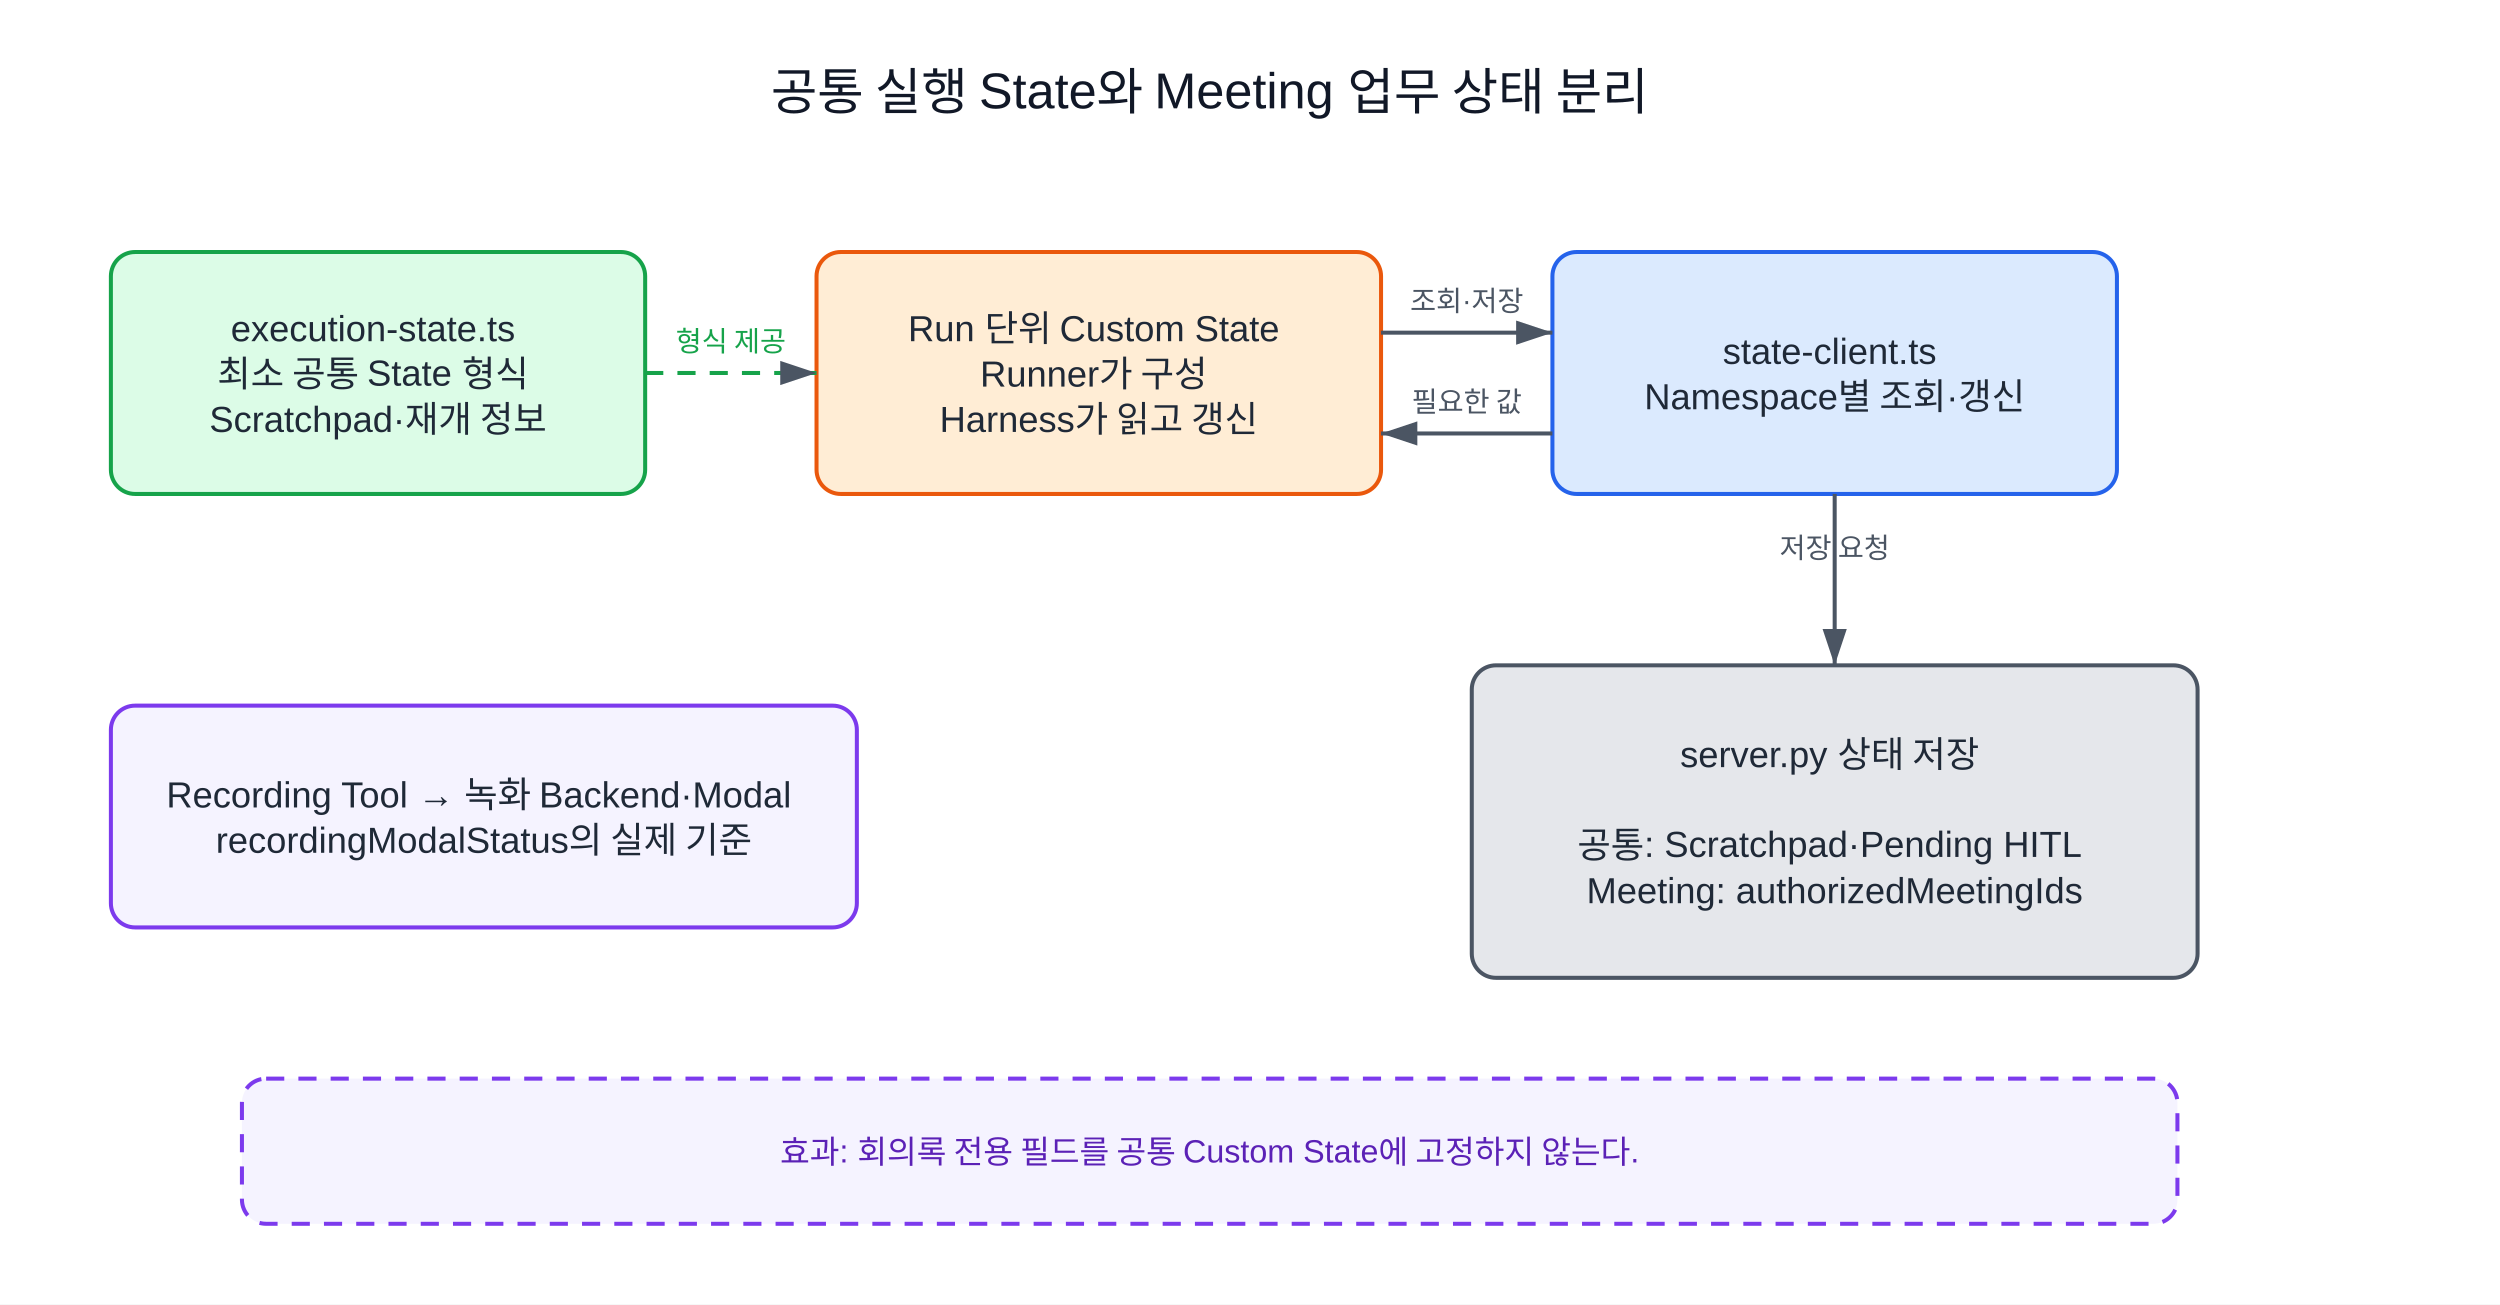
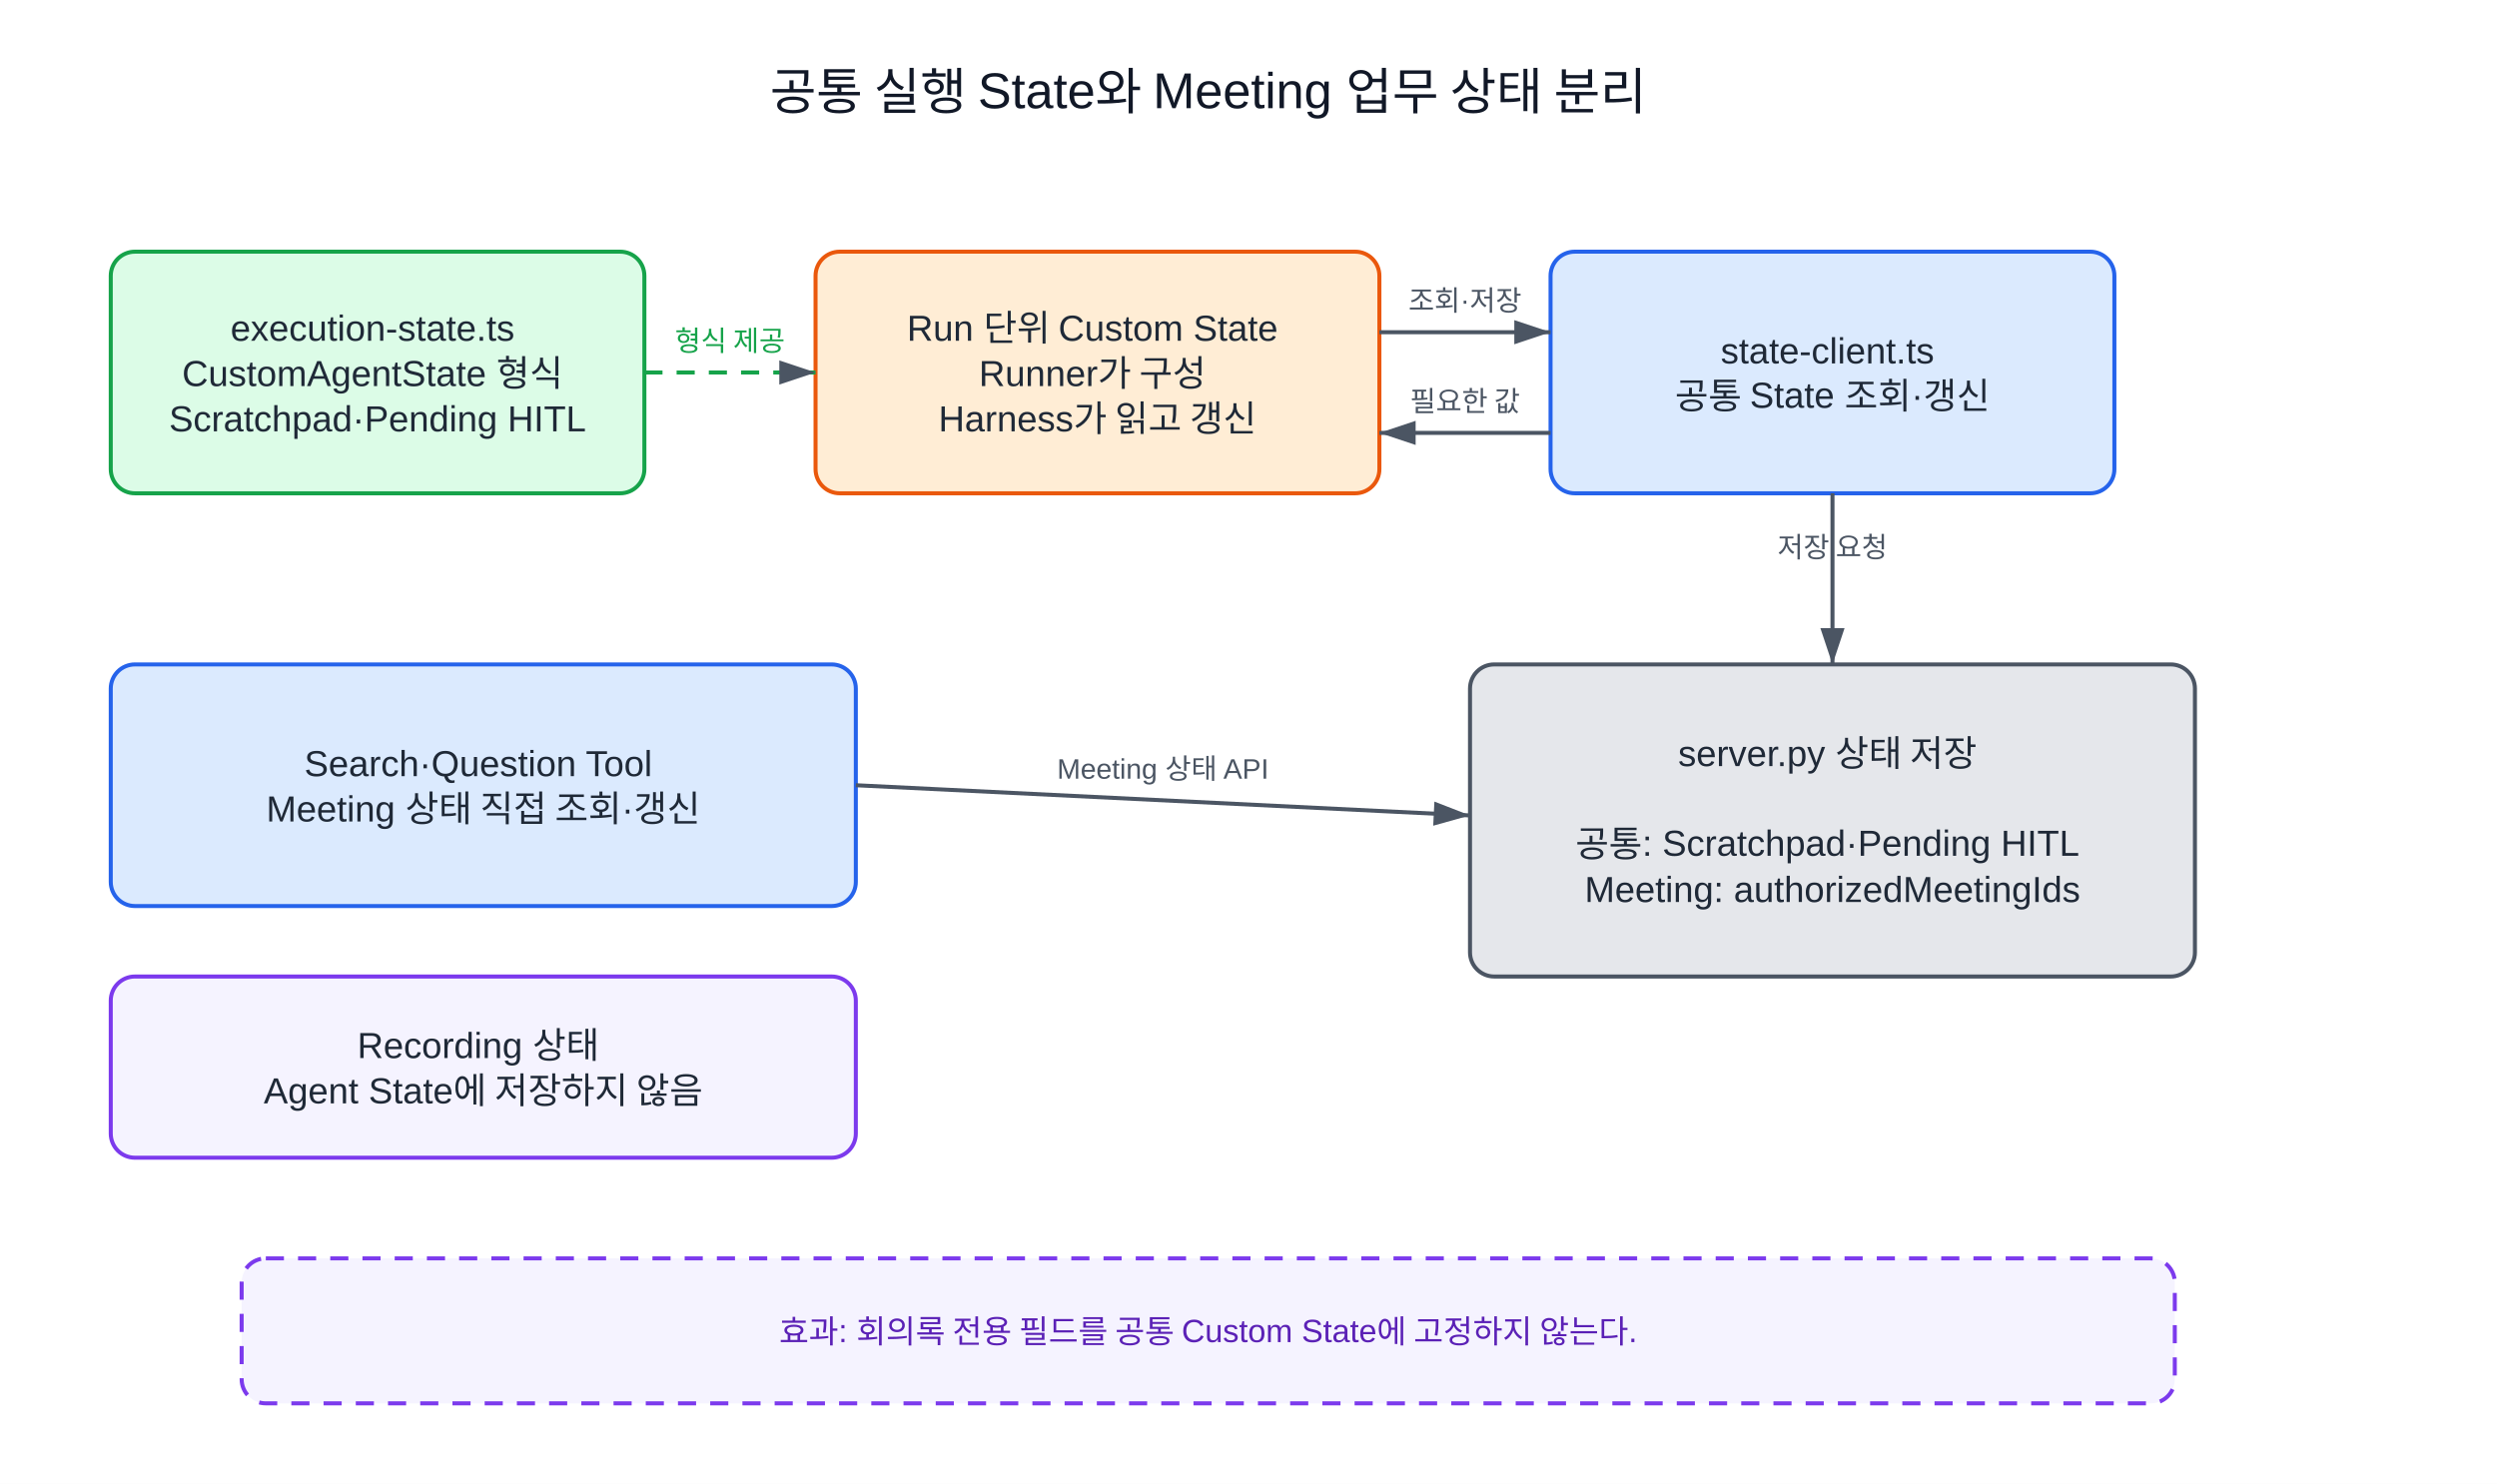
- <svg xmlns="http://www.w3.org/2000/svg" width="1240" height="647" viewBox="0 0 1240 647">
+ <svg xmlns="http://www.w3.org/2000/svg" width="1240" height="737" viewBox="0 0 1240 737">
  <defs>
    <marker id="arrowhead" markerWidth="10" markerHeight="10" refX="9" refY="3" orient="auto" markerUnits="strokeWidth">
      <path d="M0,0 L0,6 L9,3 z" fill="#4b5563" />
    </marker>
  </defs>
  <rect width="100%" height="100%" fill="#ffffff" />
  <text font-family="Malgun Gothic, Arial, sans-serif" font-size="25" font-weight="400" text-anchor="middle" fill="#111827">
    <tspan x="600" y="54.375">공통 실행 State와 Meeting 업무 상태 분리</tspan>
  </text>
  <rect x="55" y="125" width="265" height="120" rx="12" fill="#dcfce7" stroke="#16a34a" stroke-width="2" />
  <text font-family="Malgun Gothic, Arial, sans-serif" font-size="18" font-weight="400" text-anchor="middle" fill="#1f2937">
    <tspan x="187.5" y="169.25">execution-state.ts</tspan>
-     <tspan x="187.5" y="191.75">최소 공통 State 형식</tspan>
-     <tspan x="187.5" y="214.25">Scratchpad·재개 정보</tspan>
+     <tspan x="187.5" y="191.75">CustomAgentState 형식</tspan>
+     <tspan x="187.5" y="214.25">Scratchpad·Pending HITL</tspan>
  </text>
  <rect x="405" y="125" width="280" height="120" rx="12" fill="#ffedd5" stroke="#ea580c" stroke-width="2" />
  <text font-family="Malgun Gothic, Arial, sans-serif" font-size="18" font-weight="400" text-anchor="middle" fill="#1f2937">
    <tspan x="545" y="169.25">Run 단위 Custom State</tspan>
    <tspan x="545" y="191.75">Runner가 구성</tspan>
    <tspan x="545" y="214.25">Harness가 읽고 갱신</tspan>
  </text>
  <rect x="770" y="125" width="280" height="120" rx="12" fill="#dbeafe" stroke="#2563eb" stroke-width="2" />
  <text font-family="Malgun Gothic, Arial, sans-serif" font-size="18" font-weight="400" text-anchor="middle" fill="#1f2937">
    <tspan x="910" y="180.5">state-client.ts</tspan>
-     <tspan x="910" y="203">Namespace별 조회·갱신</tspan>
+     <tspan x="910" y="203">공통 State 조회·갱신</tspan>
  </text>
  <rect x="730" y="330" width="360" height="155" rx="12" fill="#e5e7eb" stroke="#4b5563" stroke-width="2" />
  <text font-family="Malgun Gothic, Arial, sans-serif" font-size="18" font-weight="400" text-anchor="middle" fill="#1f2937">
    <tspan x="910" y="380.5">server.py 상태 저장</tspan>
    <tspan x="910" y="403" />
    <tspan x="910" y="425.5">공통: Scratchpad·Pending HITL</tspan>
    <tspan x="910" y="448">Meeting: authorizedMeetingIds</tspan>
  </text>
-   <rect x="55" y="350" width="370" height="110" rx="12" fill="#f5f3ff" stroke="#7c3aed" stroke-width="2" />
+   <rect x="55" y="330" width="370" height="120" rx="12" fill="#dbeafe" stroke="#2563eb" stroke-width="2" />
  <text font-family="Malgun Gothic, Arial, sans-serif" font-size="18" font-weight="400" text-anchor="middle" fill="#1f2937">
-     <tspan x="240" y="400.5">Recording Tool → 녹화 Backend·Modal</tspan>
-     <tspan x="240" y="423">recordingModalStatus의 실제 기준</tspan>
+     <tspan x="240" y="385.5">Search·Question Tool</tspan>
+     <tspan x="240" y="408">Meeting 상태 직접 조회·갱신</tspan>
+   </text>
+   <rect x="55" y="485" width="370" height="90" rx="12" fill="#f5f3ff" stroke="#7c3aed" stroke-width="2" />
+   <text font-family="Malgun Gothic, Arial, sans-serif" font-size="18" font-weight="400" text-anchor="middle" fill="#1f2937">
+     <tspan x="240" y="525.5">Recording 상태</tspan>
+     <tspan x="240" y="548">Agent State에 저장하지 않음</tspan>
  </text>
  <polyline points="320,185 405,185" fill="none" stroke="#16a34a" stroke-width="2" stroke-dasharray="9 7" marker-end="url(#arrowhead)" />
  <text font-family="Malgun Gothic, Arial, sans-serif" font-size="14" font-weight="400" text-anchor="middle" fill="#16a34a">
    <tspan x="362.5" y="174.25">형식 제공</tspan>
  </text>
  <polyline points="685,165 770,165" fill="none" stroke="#4b5563" stroke-width="2" marker-end="url(#arrowhead)" />
  <text font-family="Malgun Gothic, Arial, sans-serif" font-size="14" font-weight="400" text-anchor="middle" fill="#4b5563">
    <tspan x="727.5" y="154.25">조회·저장</tspan>
  </text>
  <polyline points="770,215 685,215" fill="none" stroke="#4b5563" stroke-width="2" marker-end="url(#arrowhead)" />
  <text font-family="Malgun Gothic, Arial, sans-serif" font-size="14" font-weight="400" text-anchor="middle" fill="#4b5563">
    <tspan x="727.5" y="204.25">필요한 값</tspan>
  </text>
  <polyline points="910,245 910,330" fill="none" stroke="#4b5563" stroke-width="2" marker-end="url(#arrowhead)" />
  <text font-family="Malgun Gothic, Arial, sans-serif" font-size="14" font-weight="400" text-anchor="middle" fill="#4b5563">
    <tspan x="910" y="276.75">저장 요청</tspan>
  </text>
-   <rect x="120" y="535" width="960" height="72" rx="12" fill="#f5f3ff" stroke="#7c3aed" stroke-width="2" stroke-dasharray="9 7" />
+   <polyline points="425,390 730,405" fill="none" stroke="#4b5563" stroke-width="2" marker-end="url(#arrowhead)" />
+   <text font-family="Malgun Gothic, Arial, sans-serif" font-size="14" font-weight="400" text-anchor="middle" fill="#4b5563">
+     <tspan x="577.5" y="386.75">Meeting 상태 API</tspan>
+   </text>
+   <rect x="120" y="625" width="960" height="72" rx="12" fill="#f5f3ff" stroke="#7c3aed" stroke-width="2" stroke-dasharray="9 7" />
  <text font-family="Malgun Gothic, Arial, sans-serif" font-size="16" font-weight="400" text-anchor="middle" fill="#5b21b6">
-     <tspan x="600" y="577">효과: 회의록 전용 필드를 공통 Custom State에 고정하지 않는다.</tspan>
+     <tspan x="600" y="667">효과: 회의록 전용 필드를 공통 Custom State에 고정하지 않는다.</tspan>
  </text>
</svg>
